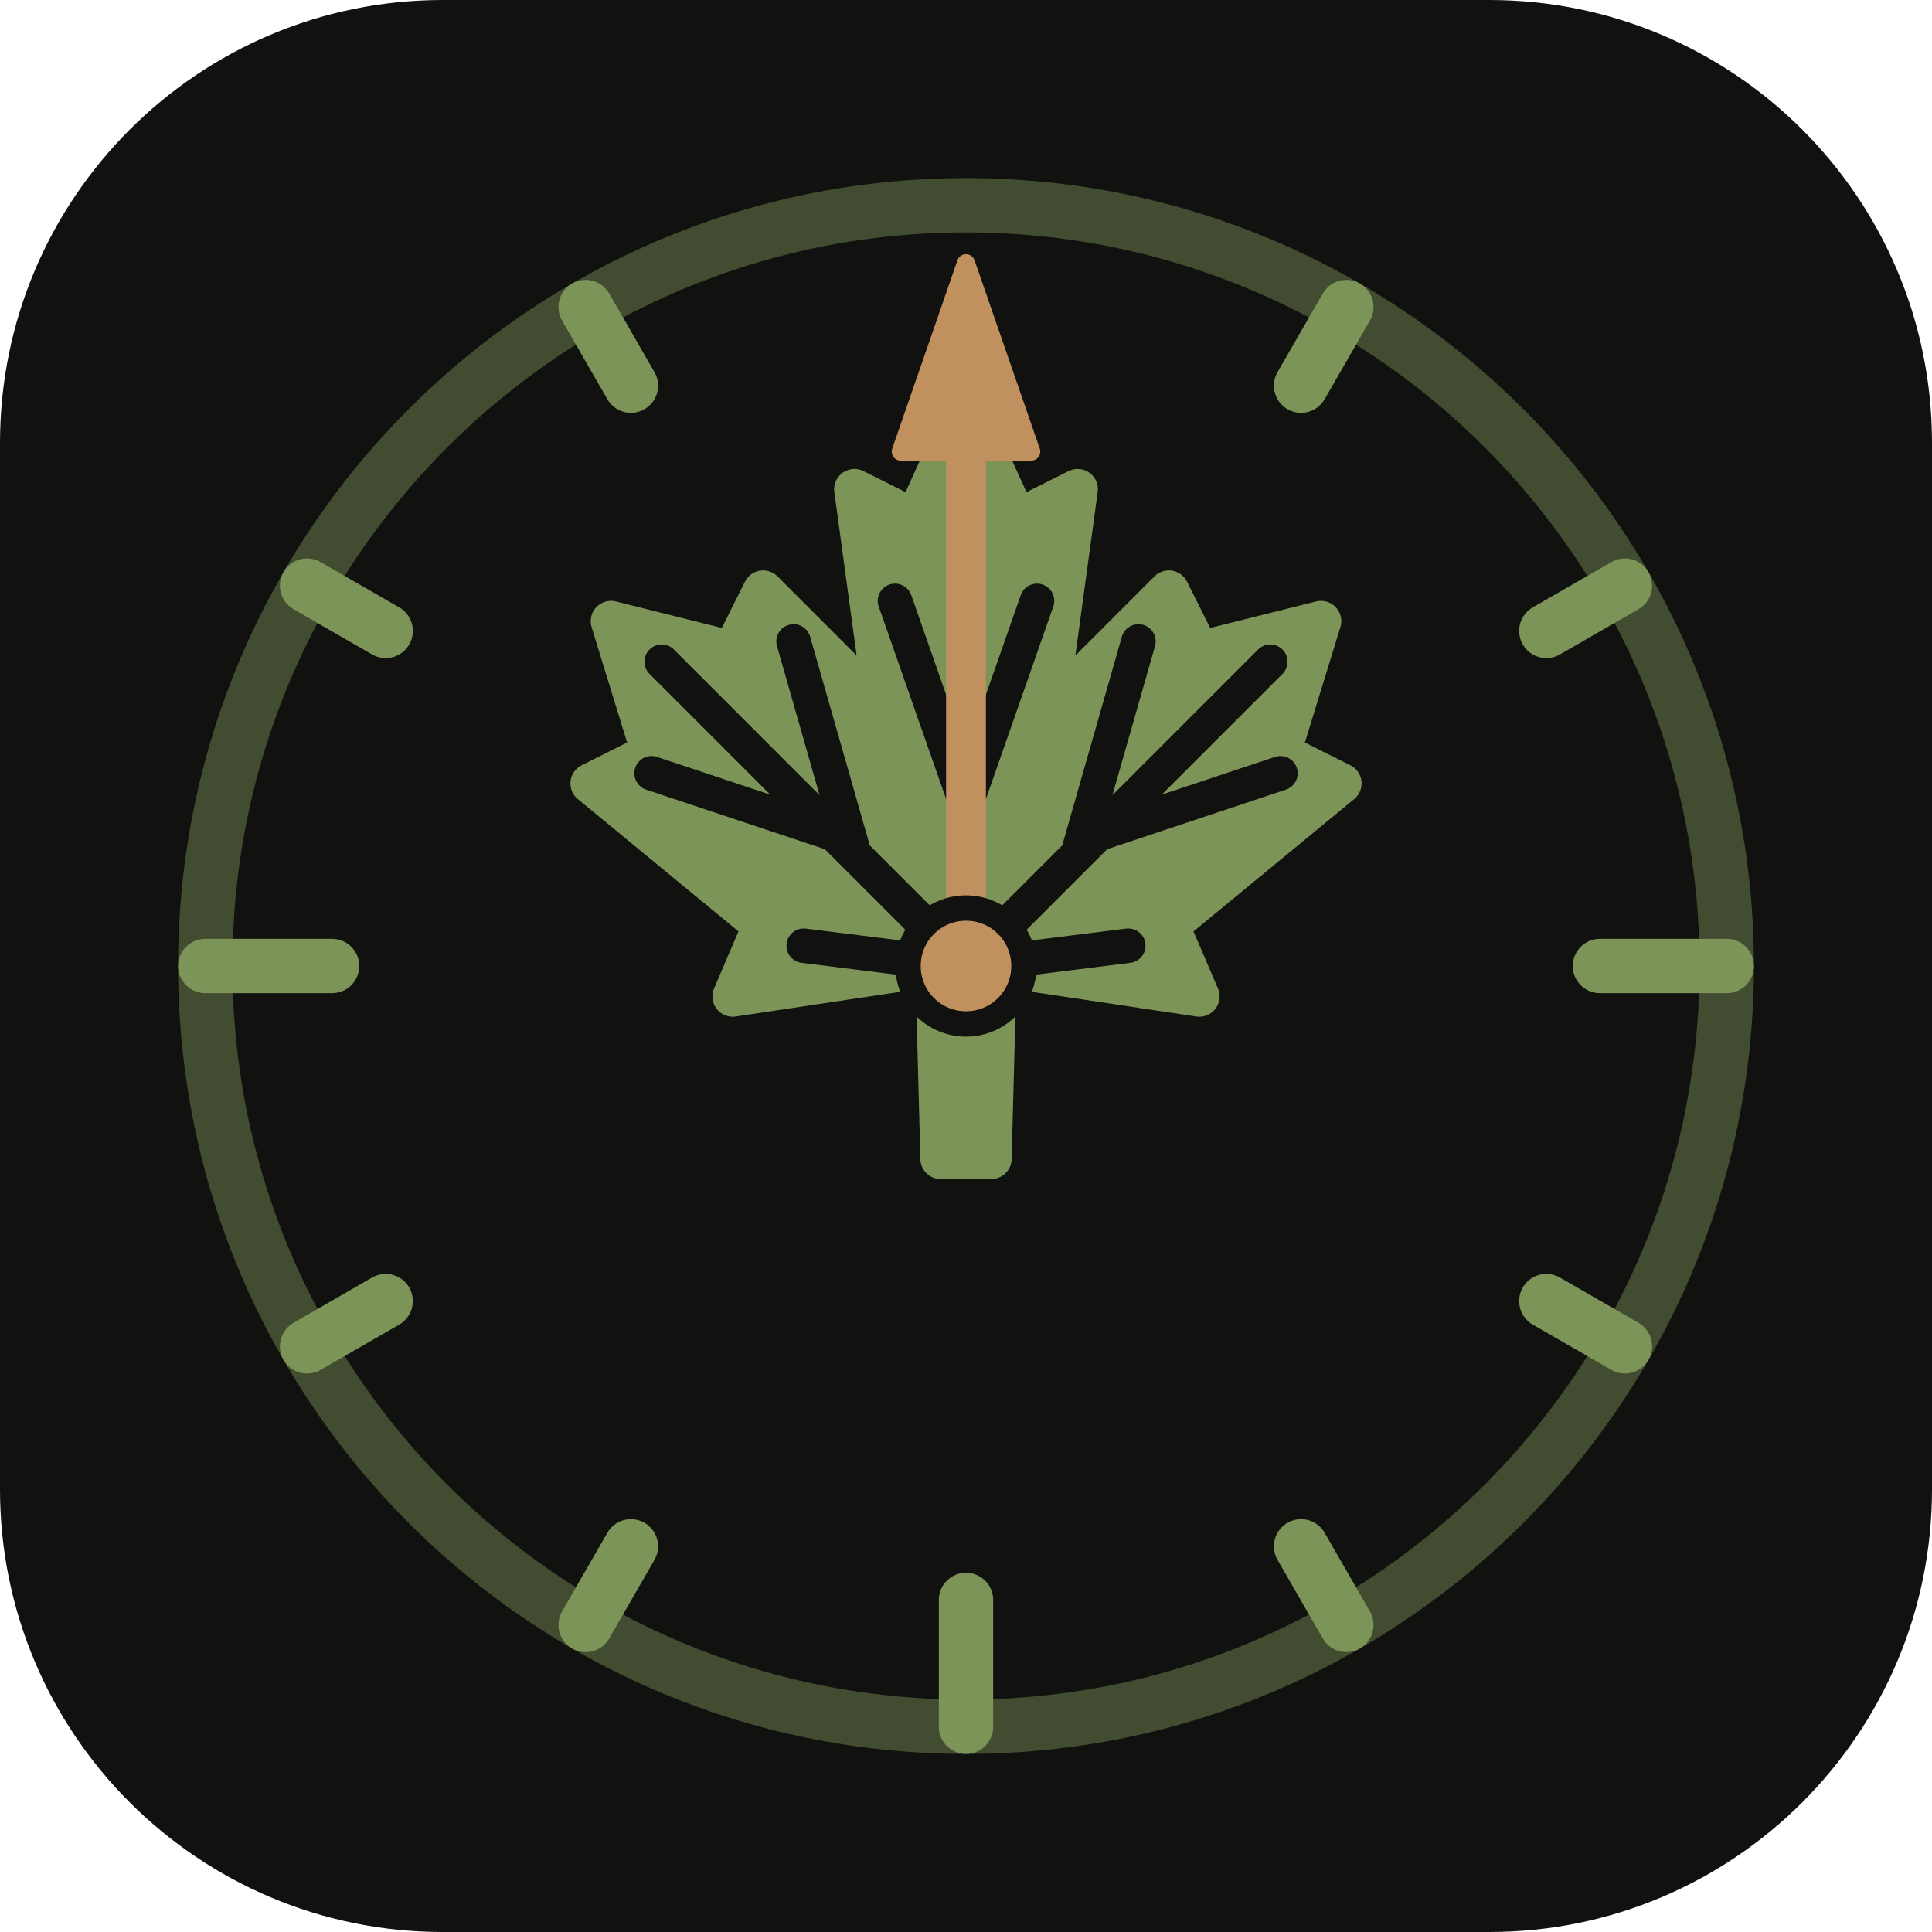
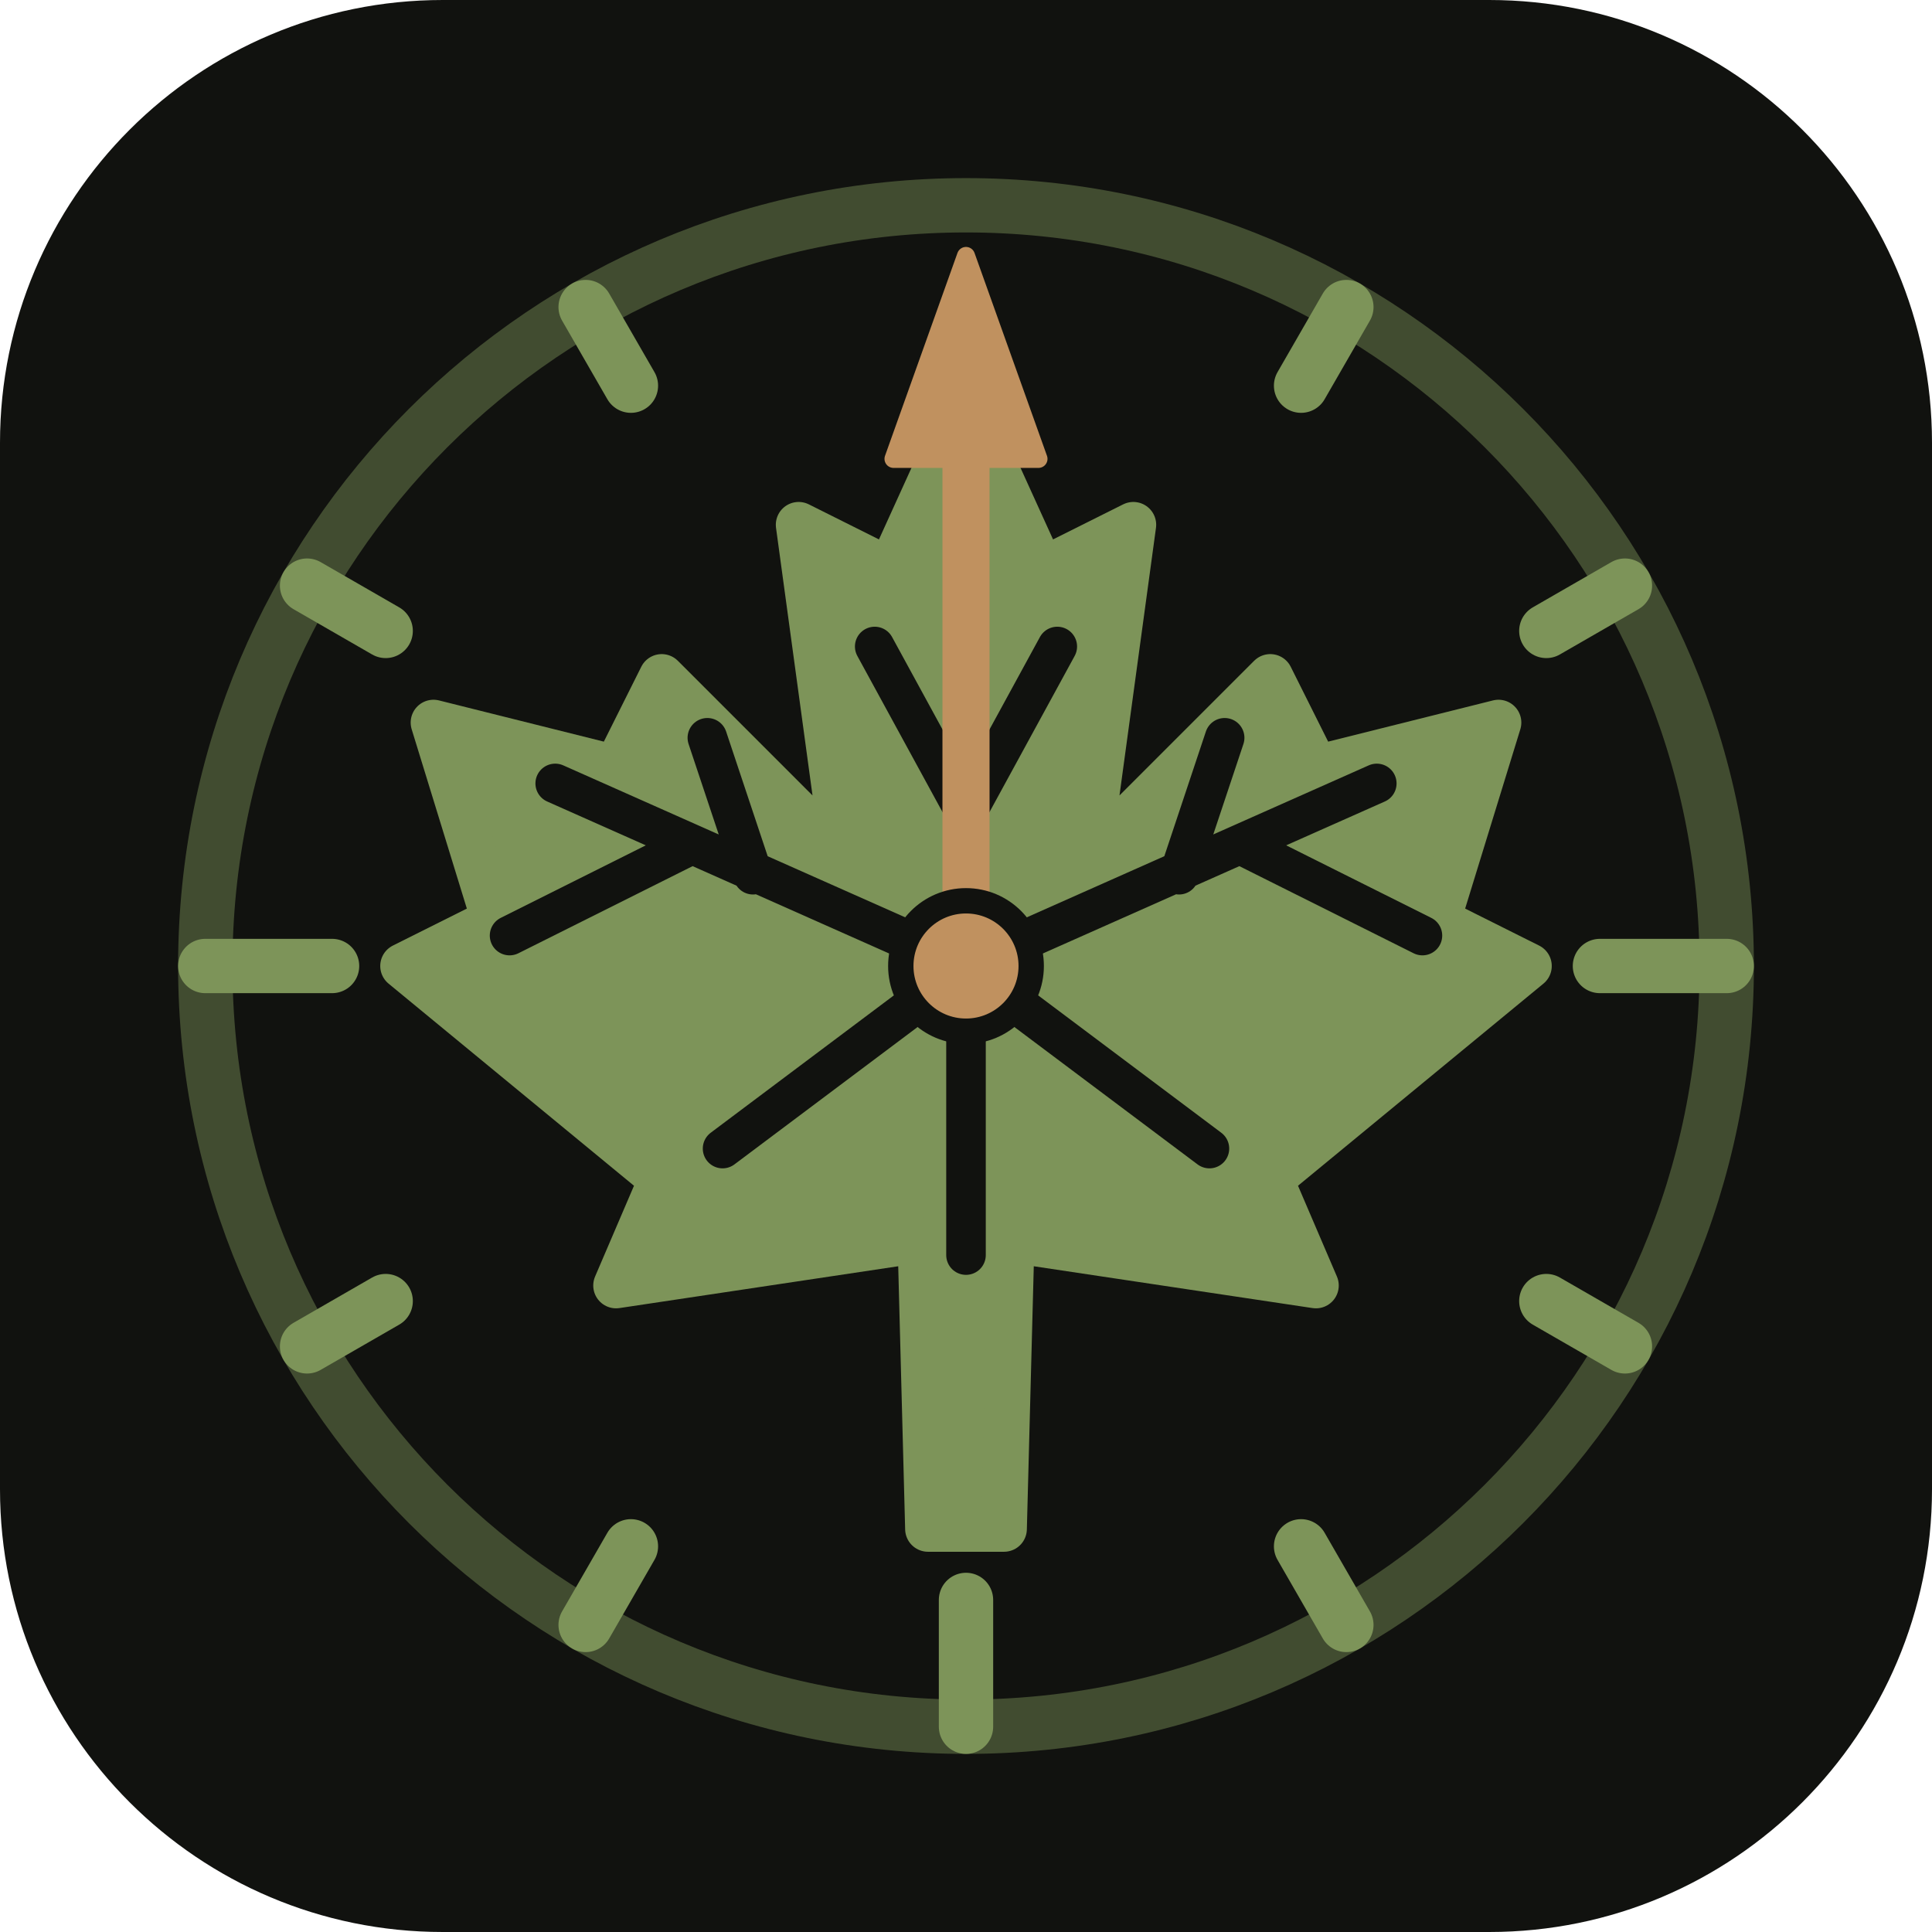
<svg xmlns="http://www.w3.org/2000/svg" viewBox="0 0 48 48">
  <rect width="48" height="48" rx="11" fill="#11120f" />
  <g transform="translate(2.4 2.4) scale(0.9)">
    <circle cx="24" cy="24" r="21" fill="none" stroke="#7d9459" stroke-opacity="0.45" stroke-width="1.5" />
    <g stroke="#7d9459" stroke-width="1.5" stroke-linecap="round">
      <line x1="34.50" y1="5.81" x2="33.25" y2="7.98" />
      <line x1="42.19" y1="13.50" x2="40.02" y2="14.75" />
      <line x1="45.00" y1="24.00" x2="41.50" y2="24.00" />
      <line x1="42.19" y1="34.50" x2="40.02" y2="33.25" />
      <line x1="34.50" y1="42.19" x2="33.25" y2="40.02" />
      <line x1="24.00" y1="45.00" x2="24.00" y2="41.50" />
      <line x1="13.50" y1="42.19" x2="14.75" y2="40.02" />
      <line x1="5.81" y1="34.50" x2="7.98" y2="33.25" />
      <line x1="3.00" y1="24.00" x2="6.50" y2="24.00" />
      <line x1="5.81" y1="13.50" x2="7.98" y2="14.75" />
      <line x1="13.50" y1="5.81" x2="14.75" y2="7.98" />
    </g>
-     <g transform="translate(10.00 6.92) scale(0.28)">
-       <path d="M50 6 55 17 61 14 58 36 70 24 73 30 85 27 81 40 87 43 70 57 73 64 53 61 52.5 80 47.5 80 47 61 27 64 30 57 13 43 19 40 15 27 27 30 30 24 42 36 39 14 45 17Z" fill="#7d9459" stroke="#7d9459" stroke-width="4" stroke-linejoin="round" />
-       <path d="M50 61 80 31M50 61 20 31M63 48 81 42M37 48 19 42M61 50 67 29M39 50 33 29M50 45 57 25M50 45 43 25M50 61 66 59M50 61 34 59" stroke="#11120f" stroke-width="3.4" stroke-linecap="round" fill="none" />
+     <g transform="translate(3.00 5.94) scale(0.42)">
+       <path d="M50 6 55 17 61 14 58 36 70 24 73 30 85 27 81 40 87 43 70 57 73 64 53 61 52.5 80 47.5 80 47 61 27 64 30 57 13 43 19 40 15 27 27 30 30 24 42 36 39 14 45 17Z" fill="#7d9459" stroke="#7d9459" stroke-width="3" stroke-linejoin="round" />
+       <path d="M50 43 77 31M50 43 23 31M50 43 66 55M50 43 34 55M50 43 50 62M64 37 67 28M36 37 33 28M68 35 80 41M32 35 20 41M50 33 56 22M50 33 44 22" stroke="#11120f" stroke-width="2.6" stroke-linecap="round" fill="none" />
    </g>
-     <path d="M24 24V9.5" stroke="#c0915f" stroke-width="1.1" stroke-linecap="round" />
-     <path d="M24 4.6 25.8 9.8H22.2Z" fill="#c0915f" stroke="#c0915f" stroke-width="0.5" stroke-linejoin="round" />
-     <circle cx="24" cy="24" r="1.6" fill="#c0915f" stroke="#11120f" stroke-width="0.7" />
+     <path d="M24 24V9.5" stroke="#c0915f" stroke-width="1.3" stroke-linecap="round" />
+     <path d="M24 4.4 26 10H22Z" fill="#c0915f" stroke="#c0915f" stroke-width="0.5" stroke-linejoin="round" />
+     <circle cx="24" cy="24" r="1.8" fill="#c0915f" stroke="#11120f" stroke-width="0.7" />
  </g>
</svg>
